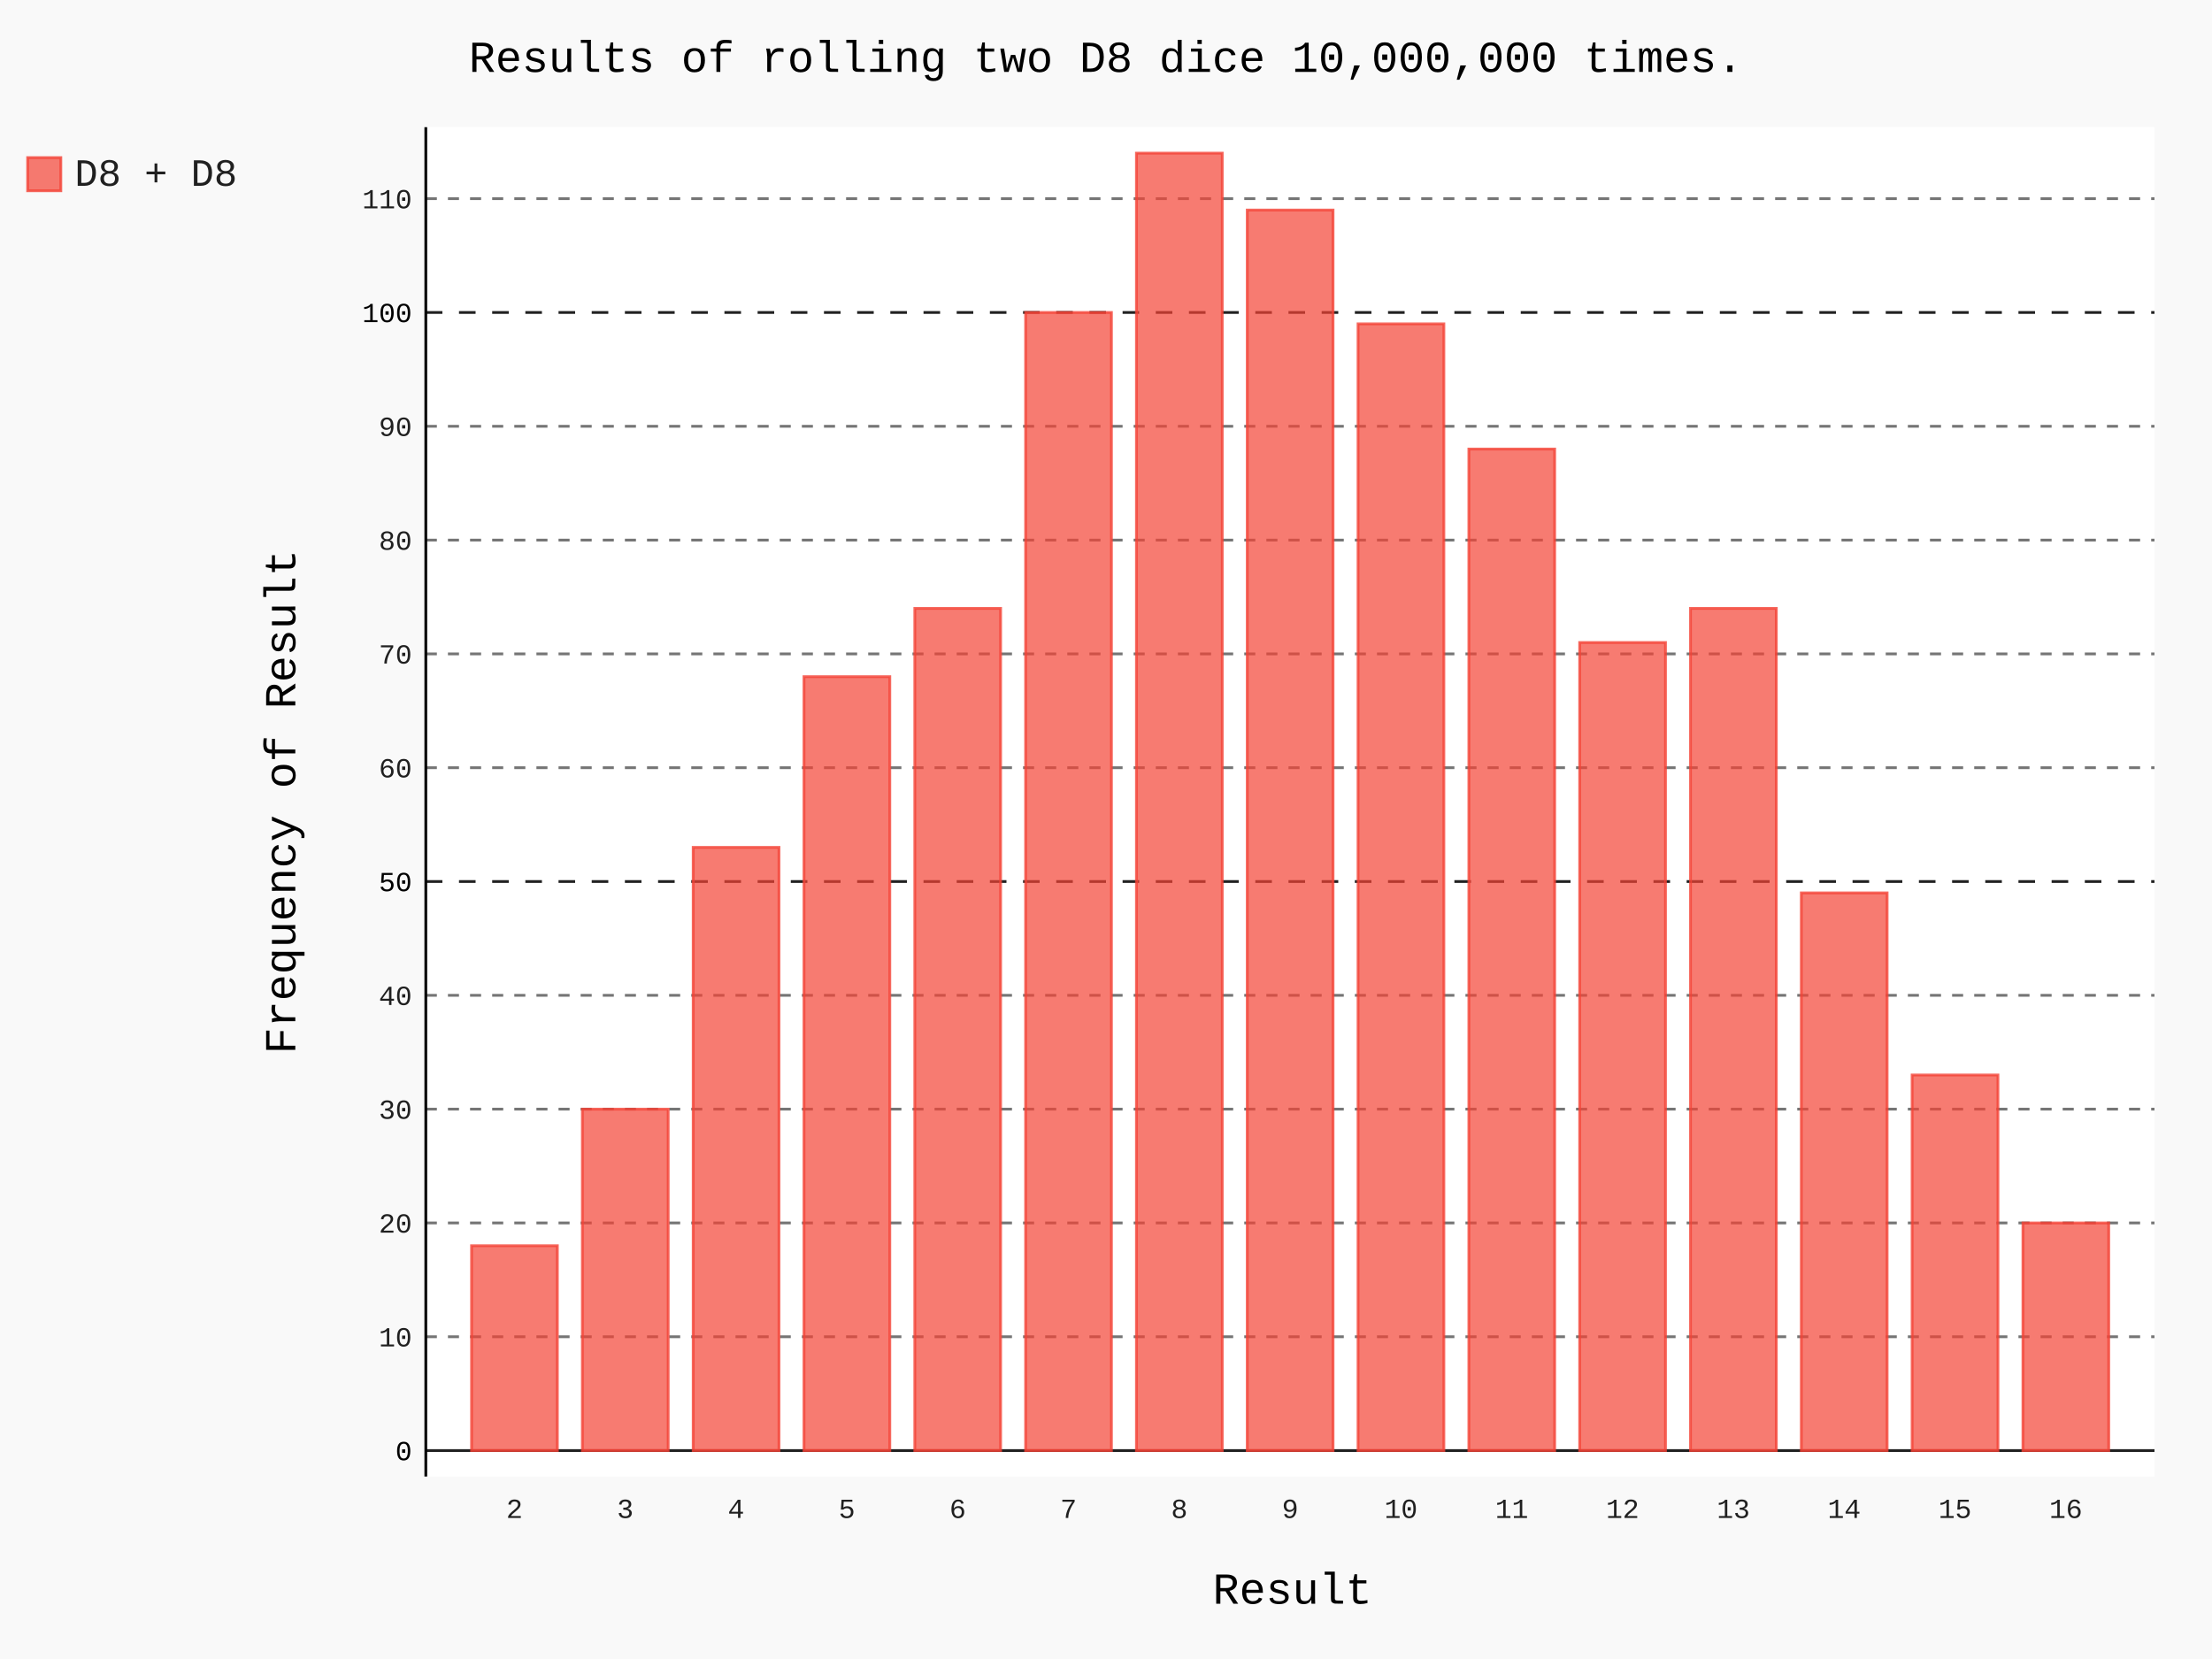
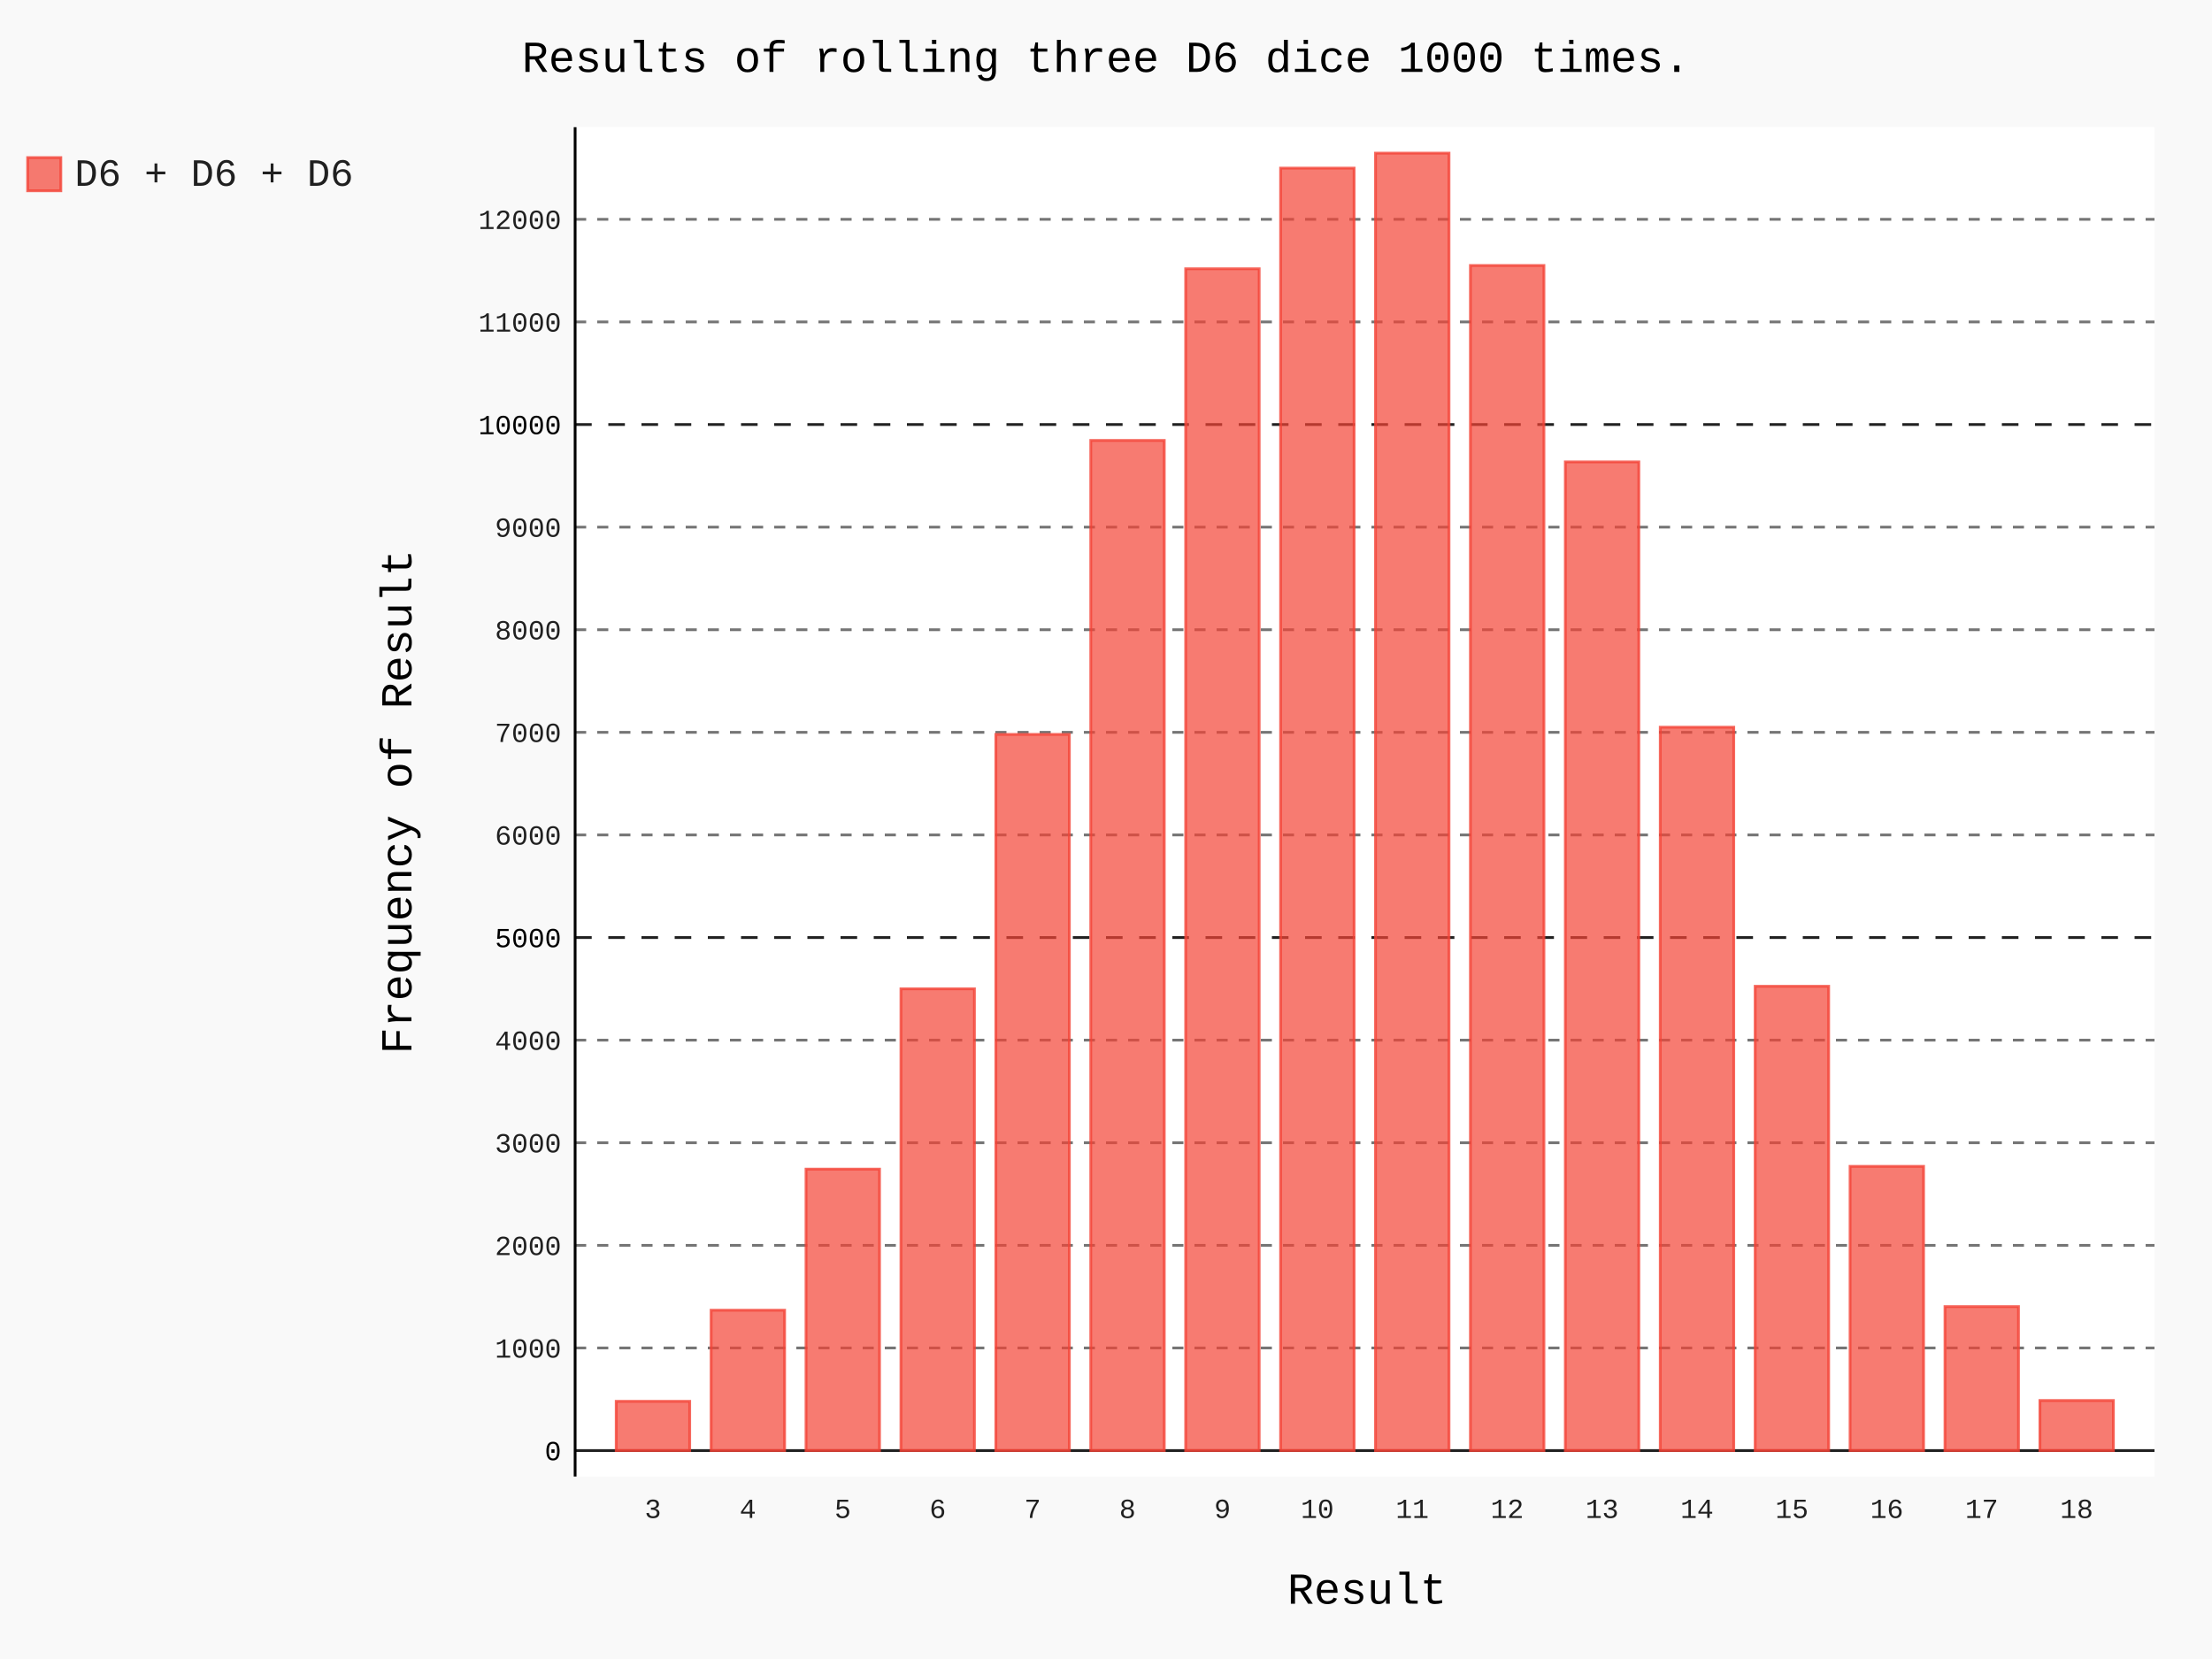
- <svg xmlns="http://www.w3.org/2000/svg" id="chart-a417150c-5ca7-456c-af2c-8dd52db550b9" class="pygal-chart" viewBox="0 0 800 600">
+ <svg xmlns="http://www.w3.org/2000/svg" id="chart-5cb79c5b-9b30-4692-a766-f1763ae08d09" class="pygal-chart" viewBox="0 0 800 600">
  <defs>
-     <style type="text/css">#chart-a417150c-5ca7-456c-af2c-8dd52db550b9{-webkit-user-select:none;-webkit-font-smoothing:antialiased;font-family:Consolas,"Liberation Mono",Menlo,Courier,monospace}#chart-a417150c-5ca7-456c-af2c-8dd52db550b9 .title{font-family:Consolas,"Liberation Mono",Menlo,Courier,monospace;font-size:16px}#chart-a417150c-5ca7-456c-af2c-8dd52db550b9 .legends .legend text{font-family:Consolas,"Liberation Mono",Menlo,Courier,monospace;font-size:14px}#chart-a417150c-5ca7-456c-af2c-8dd52db550b9 .axis text{font-family:Consolas,"Liberation Mono",Menlo,Courier,monospace;font-size:10px}#chart-a417150c-5ca7-456c-af2c-8dd52db550b9 .axis text.major{font-family:Consolas,"Liberation Mono",Menlo,Courier,monospace;font-size:10px}#chart-a417150c-5ca7-456c-af2c-8dd52db550b9 .text-overlay text.value{font-family:Consolas,"Liberation Mono",Menlo,Courier,monospace;font-size:16px}#chart-a417150c-5ca7-456c-af2c-8dd52db550b9 .text-overlay text.label{font-family:Consolas,"Liberation Mono",Menlo,Courier,monospace;font-size:10px}#chart-a417150c-5ca7-456c-af2c-8dd52db550b9 .tooltip{font-family:Consolas,"Liberation Mono",Menlo,Courier,monospace;font-size:14px}#chart-a417150c-5ca7-456c-af2c-8dd52db550b9 text.no_data{font-family:Consolas,"Liberation Mono",Menlo,Courier,monospace;font-size:64px}
- #chart-a417150c-5ca7-456c-af2c-8dd52db550b9{background-color:rgba(249,249,249,1)}#chart-a417150c-5ca7-456c-af2c-8dd52db550b9 path,#chart-a417150c-5ca7-456c-af2c-8dd52db550b9 line,#chart-a417150c-5ca7-456c-af2c-8dd52db550b9 rect,#chart-a417150c-5ca7-456c-af2c-8dd52db550b9 circle{-webkit-transition:150ms;-moz-transition:150ms;transition:150ms}#chart-a417150c-5ca7-456c-af2c-8dd52db550b9 .graph &gt; .background{fill:rgba(249,249,249,1)}#chart-a417150c-5ca7-456c-af2c-8dd52db550b9 .plot &gt; .background{fill:rgba(255,255,255,1)}#chart-a417150c-5ca7-456c-af2c-8dd52db550b9 .graph{fill:rgba(0,0,0,.87)}#chart-a417150c-5ca7-456c-af2c-8dd52db550b9 text.no_data{fill:rgba(0,0,0,1)}#chart-a417150c-5ca7-456c-af2c-8dd52db550b9 .title{fill:rgba(0,0,0,1)}#chart-a417150c-5ca7-456c-af2c-8dd52db550b9 .legends .legend text{fill:rgba(0,0,0,.87)}#chart-a417150c-5ca7-456c-af2c-8dd52db550b9 .legends .legend:hover text{fill:rgba(0,0,0,1)}#chart-a417150c-5ca7-456c-af2c-8dd52db550b9 .axis .line{stroke:rgba(0,0,0,1)}#chart-a417150c-5ca7-456c-af2c-8dd52db550b9 .axis .guide.line{stroke:rgba(0,0,0,.54)}#chart-a417150c-5ca7-456c-af2c-8dd52db550b9 .axis .major.line{stroke:rgba(0,0,0,.87)}#chart-a417150c-5ca7-456c-af2c-8dd52db550b9 .axis text.major{fill:rgba(0,0,0,1)}#chart-a417150c-5ca7-456c-af2c-8dd52db550b9 .axis.y .guides:hover .guide.line,#chart-a417150c-5ca7-456c-af2c-8dd52db550b9 .line-graph .axis.x .guides:hover .guide.line,#chart-a417150c-5ca7-456c-af2c-8dd52db550b9 .stackedline-graph .axis.x .guides:hover .guide.line,#chart-a417150c-5ca7-456c-af2c-8dd52db550b9 .xy-graph .axis.x .guides:hover .guide.line{stroke:rgba(0,0,0,1)}#chart-a417150c-5ca7-456c-af2c-8dd52db550b9 .axis .guides:hover text{fill:rgba(0,0,0,1)}#chart-a417150c-5ca7-456c-af2c-8dd52db550b9 .reactive{fill-opacity:.7;stroke-opacity:.8}#chart-a417150c-5ca7-456c-af2c-8dd52db550b9 .ci{stroke:rgba(0,0,0,.87)}#chart-a417150c-5ca7-456c-af2c-8dd52db550b9 .reactive.active,#chart-a417150c-5ca7-456c-af2c-8dd52db550b9 .active .reactive{fill-opacity:.8;stroke-opacity:.9;stroke-width:4}#chart-a417150c-5ca7-456c-af2c-8dd52db550b9 .ci .reactive.active{stroke-width:1.5}#chart-a417150c-5ca7-456c-af2c-8dd52db550b9 .series text{fill:rgba(0,0,0,1)}#chart-a417150c-5ca7-456c-af2c-8dd52db550b9 .tooltip rect{fill:rgba(255,255,255,1);stroke:rgba(0,0,0,1);-webkit-transition:opacity 150ms;-moz-transition:opacity 150ms;transition:opacity 150ms}#chart-a417150c-5ca7-456c-af2c-8dd52db550b9 .tooltip .label{fill:rgba(0,0,0,.87)}#chart-a417150c-5ca7-456c-af2c-8dd52db550b9 .tooltip .label{fill:rgba(0,0,0,.87)}#chart-a417150c-5ca7-456c-af2c-8dd52db550b9 .tooltip .legend{font-size:.8em;fill:rgba(0,0,0,.54)}#chart-a417150c-5ca7-456c-af2c-8dd52db550b9 .tooltip .x_label{font-size:.6em;fill:rgba(0,0,0,1)}#chart-a417150c-5ca7-456c-af2c-8dd52db550b9 .tooltip .xlink{font-size:.5em;text-decoration:underline}#chart-a417150c-5ca7-456c-af2c-8dd52db550b9 .tooltip .value{font-size:1.5em}#chart-a417150c-5ca7-456c-af2c-8dd52db550b9 .bound{font-size:.5em}#chart-a417150c-5ca7-456c-af2c-8dd52db550b9 .max-value{font-size:.75em;fill:rgba(0,0,0,.54)}#chart-a417150c-5ca7-456c-af2c-8dd52db550b9 .map-element{fill:rgba(255,255,255,1);stroke:rgba(0,0,0,.54) !important}#chart-a417150c-5ca7-456c-af2c-8dd52db550b9 .map-element .reactive{fill-opacity:inherit;stroke-opacity:inherit}#chart-a417150c-5ca7-456c-af2c-8dd52db550b9 .color-0,#chart-a417150c-5ca7-456c-af2c-8dd52db550b9 .color-0 a:visited{stroke:#F44336;fill:#F44336}#chart-a417150c-5ca7-456c-af2c-8dd52db550b9 .text-overlay .color-0 text{fill:black}
- #chart-a417150c-5ca7-456c-af2c-8dd52db550b9 text.no_data{text-anchor:middle}#chart-a417150c-5ca7-456c-af2c-8dd52db550b9 .guide.line{fill:none}#chart-a417150c-5ca7-456c-af2c-8dd52db550b9 .centered{text-anchor:middle}#chart-a417150c-5ca7-456c-af2c-8dd52db550b9 .title{text-anchor:middle}#chart-a417150c-5ca7-456c-af2c-8dd52db550b9 .legends .legend text{fill-opacity:1}#chart-a417150c-5ca7-456c-af2c-8dd52db550b9 .axis.x text{text-anchor:middle}#chart-a417150c-5ca7-456c-af2c-8dd52db550b9 .axis.x:not(.web) text[transform]{text-anchor:start}#chart-a417150c-5ca7-456c-af2c-8dd52db550b9 .axis.x:not(.web) text[transform].backwards{text-anchor:end}#chart-a417150c-5ca7-456c-af2c-8dd52db550b9 .axis.y text{text-anchor:end}#chart-a417150c-5ca7-456c-af2c-8dd52db550b9 .axis.y text[transform].backwards{text-anchor:start}#chart-a417150c-5ca7-456c-af2c-8dd52db550b9 .axis.y2 text{text-anchor:start}#chart-a417150c-5ca7-456c-af2c-8dd52db550b9 .axis.y2 text[transform].backwards{text-anchor:end}#chart-a417150c-5ca7-456c-af2c-8dd52db550b9 .axis .guide.line{stroke-dasharray:4,4}#chart-a417150c-5ca7-456c-af2c-8dd52db550b9 .axis .major.guide.line{stroke-dasharray:6,6}#chart-a417150c-5ca7-456c-af2c-8dd52db550b9 .horizontal .axis.y .guide.line,#chart-a417150c-5ca7-456c-af2c-8dd52db550b9 .horizontal .axis.y2 .guide.line,#chart-a417150c-5ca7-456c-af2c-8dd52db550b9 .vertical .axis.x .guide.line{opacity:0}#chart-a417150c-5ca7-456c-af2c-8dd52db550b9 .horizontal .axis.always_show .guide.line,#chart-a417150c-5ca7-456c-af2c-8dd52db550b9 .vertical .axis.always_show .guide.line{opacity:1 !important}#chart-a417150c-5ca7-456c-af2c-8dd52db550b9 .axis.y .guides:hover .guide.line,#chart-a417150c-5ca7-456c-af2c-8dd52db550b9 .axis.y2 .guides:hover .guide.line,#chart-a417150c-5ca7-456c-af2c-8dd52db550b9 .axis.x .guides:hover .guide.line{opacity:1}#chart-a417150c-5ca7-456c-af2c-8dd52db550b9 .axis .guides:hover text{opacity:1}#chart-a417150c-5ca7-456c-af2c-8dd52db550b9 .nofill{fill:none}#chart-a417150c-5ca7-456c-af2c-8dd52db550b9 .subtle-fill{fill-opacity:.2}#chart-a417150c-5ca7-456c-af2c-8dd52db550b9 .dot{stroke-width:1px;fill-opacity:1}#chart-a417150c-5ca7-456c-af2c-8dd52db550b9 .dot.active{stroke-width:5px}#chart-a417150c-5ca7-456c-af2c-8dd52db550b9 .dot.negative{fill:transparent}#chart-a417150c-5ca7-456c-af2c-8dd52db550b9 text,#chart-a417150c-5ca7-456c-af2c-8dd52db550b9 tspan{stroke:none !important}#chart-a417150c-5ca7-456c-af2c-8dd52db550b9 .series text.active{opacity:1}#chart-a417150c-5ca7-456c-af2c-8dd52db550b9 .tooltip rect{fill-opacity:.95;stroke-width:.5}#chart-a417150c-5ca7-456c-af2c-8dd52db550b9 .tooltip text{fill-opacity:1}#chart-a417150c-5ca7-456c-af2c-8dd52db550b9 .showable{visibility:hidden}#chart-a417150c-5ca7-456c-af2c-8dd52db550b9 .showable.shown{visibility:visible}#chart-a417150c-5ca7-456c-af2c-8dd52db550b9 .gauge-background{fill:rgba(229,229,229,1);stroke:none}#chart-a417150c-5ca7-456c-af2c-8dd52db550b9 .bg-lines{stroke:rgba(249,249,249,1);stroke-width:2px}</style>
+     <style type="text/css">#chart-5cb79c5b-9b30-4692-a766-f1763ae08d09{-webkit-user-select:none;-webkit-font-smoothing:antialiased;font-family:Consolas,"Liberation Mono",Menlo,Courier,monospace}#chart-5cb79c5b-9b30-4692-a766-f1763ae08d09 .title{font-family:Consolas,"Liberation Mono",Menlo,Courier,monospace;font-size:16px}#chart-5cb79c5b-9b30-4692-a766-f1763ae08d09 .legends .legend text{font-family:Consolas,"Liberation Mono",Menlo,Courier,monospace;font-size:14px}#chart-5cb79c5b-9b30-4692-a766-f1763ae08d09 .axis text{font-family:Consolas,"Liberation Mono",Menlo,Courier,monospace;font-size:10px}#chart-5cb79c5b-9b30-4692-a766-f1763ae08d09 .axis text.major{font-family:Consolas,"Liberation Mono",Menlo,Courier,monospace;font-size:10px}#chart-5cb79c5b-9b30-4692-a766-f1763ae08d09 .text-overlay text.value{font-family:Consolas,"Liberation Mono",Menlo,Courier,monospace;font-size:16px}#chart-5cb79c5b-9b30-4692-a766-f1763ae08d09 .text-overlay text.label{font-family:Consolas,"Liberation Mono",Menlo,Courier,monospace;font-size:10px}#chart-5cb79c5b-9b30-4692-a766-f1763ae08d09 .tooltip{font-family:Consolas,"Liberation Mono",Menlo,Courier,monospace;font-size:14px}#chart-5cb79c5b-9b30-4692-a766-f1763ae08d09 text.no_data{font-family:Consolas,"Liberation Mono",Menlo,Courier,monospace;font-size:64px}
+ #chart-5cb79c5b-9b30-4692-a766-f1763ae08d09{background-color:rgba(249,249,249,1)}#chart-5cb79c5b-9b30-4692-a766-f1763ae08d09 path,#chart-5cb79c5b-9b30-4692-a766-f1763ae08d09 line,#chart-5cb79c5b-9b30-4692-a766-f1763ae08d09 rect,#chart-5cb79c5b-9b30-4692-a766-f1763ae08d09 circle{-webkit-transition:150ms;-moz-transition:150ms;transition:150ms}#chart-5cb79c5b-9b30-4692-a766-f1763ae08d09 .graph &gt; .background{fill:rgba(249,249,249,1)}#chart-5cb79c5b-9b30-4692-a766-f1763ae08d09 .plot &gt; .background{fill:rgba(255,255,255,1)}#chart-5cb79c5b-9b30-4692-a766-f1763ae08d09 .graph{fill:rgba(0,0,0,.87)}#chart-5cb79c5b-9b30-4692-a766-f1763ae08d09 text.no_data{fill:rgba(0,0,0,1)}#chart-5cb79c5b-9b30-4692-a766-f1763ae08d09 .title{fill:rgba(0,0,0,1)}#chart-5cb79c5b-9b30-4692-a766-f1763ae08d09 .legends .legend text{fill:rgba(0,0,0,.87)}#chart-5cb79c5b-9b30-4692-a766-f1763ae08d09 .legends .legend:hover text{fill:rgba(0,0,0,1)}#chart-5cb79c5b-9b30-4692-a766-f1763ae08d09 .axis .line{stroke:rgba(0,0,0,1)}#chart-5cb79c5b-9b30-4692-a766-f1763ae08d09 .axis .guide.line{stroke:rgba(0,0,0,.54)}#chart-5cb79c5b-9b30-4692-a766-f1763ae08d09 .axis .major.line{stroke:rgba(0,0,0,.87)}#chart-5cb79c5b-9b30-4692-a766-f1763ae08d09 .axis text.major{fill:rgba(0,0,0,1)}#chart-5cb79c5b-9b30-4692-a766-f1763ae08d09 .axis.y .guides:hover .guide.line,#chart-5cb79c5b-9b30-4692-a766-f1763ae08d09 .line-graph .axis.x .guides:hover .guide.line,#chart-5cb79c5b-9b30-4692-a766-f1763ae08d09 .stackedline-graph .axis.x .guides:hover .guide.line,#chart-5cb79c5b-9b30-4692-a766-f1763ae08d09 .xy-graph .axis.x .guides:hover .guide.line{stroke:rgba(0,0,0,1)}#chart-5cb79c5b-9b30-4692-a766-f1763ae08d09 .axis .guides:hover text{fill:rgba(0,0,0,1)}#chart-5cb79c5b-9b30-4692-a766-f1763ae08d09 .reactive{fill-opacity:.7;stroke-opacity:.8}#chart-5cb79c5b-9b30-4692-a766-f1763ae08d09 .ci{stroke:rgba(0,0,0,.87)}#chart-5cb79c5b-9b30-4692-a766-f1763ae08d09 .reactive.active,#chart-5cb79c5b-9b30-4692-a766-f1763ae08d09 .active .reactive{fill-opacity:.8;stroke-opacity:.9;stroke-width:4}#chart-5cb79c5b-9b30-4692-a766-f1763ae08d09 .ci .reactive.active{stroke-width:1.5}#chart-5cb79c5b-9b30-4692-a766-f1763ae08d09 .series text{fill:rgba(0,0,0,1)}#chart-5cb79c5b-9b30-4692-a766-f1763ae08d09 .tooltip rect{fill:rgba(255,255,255,1);stroke:rgba(0,0,0,1);-webkit-transition:opacity 150ms;-moz-transition:opacity 150ms;transition:opacity 150ms}#chart-5cb79c5b-9b30-4692-a766-f1763ae08d09 .tooltip .label{fill:rgba(0,0,0,.87)}#chart-5cb79c5b-9b30-4692-a766-f1763ae08d09 .tooltip .label{fill:rgba(0,0,0,.87)}#chart-5cb79c5b-9b30-4692-a766-f1763ae08d09 .tooltip .legend{font-size:.8em;fill:rgba(0,0,0,.54)}#chart-5cb79c5b-9b30-4692-a766-f1763ae08d09 .tooltip .x_label{font-size:.6em;fill:rgba(0,0,0,1)}#chart-5cb79c5b-9b30-4692-a766-f1763ae08d09 .tooltip .xlink{font-size:.5em;text-decoration:underline}#chart-5cb79c5b-9b30-4692-a766-f1763ae08d09 .tooltip .value{font-size:1.5em}#chart-5cb79c5b-9b30-4692-a766-f1763ae08d09 .bound{font-size:.5em}#chart-5cb79c5b-9b30-4692-a766-f1763ae08d09 .max-value{font-size:.75em;fill:rgba(0,0,0,.54)}#chart-5cb79c5b-9b30-4692-a766-f1763ae08d09 .map-element{fill:rgba(255,255,255,1);stroke:rgba(0,0,0,.54) !important}#chart-5cb79c5b-9b30-4692-a766-f1763ae08d09 .map-element .reactive{fill-opacity:inherit;stroke-opacity:inherit}#chart-5cb79c5b-9b30-4692-a766-f1763ae08d09 .color-0,#chart-5cb79c5b-9b30-4692-a766-f1763ae08d09 .color-0 a:visited{stroke:#F44336;fill:#F44336}#chart-5cb79c5b-9b30-4692-a766-f1763ae08d09 .text-overlay .color-0 text{fill:black}
+ #chart-5cb79c5b-9b30-4692-a766-f1763ae08d09 text.no_data{text-anchor:middle}#chart-5cb79c5b-9b30-4692-a766-f1763ae08d09 .guide.line{fill:none}#chart-5cb79c5b-9b30-4692-a766-f1763ae08d09 .centered{text-anchor:middle}#chart-5cb79c5b-9b30-4692-a766-f1763ae08d09 .title{text-anchor:middle}#chart-5cb79c5b-9b30-4692-a766-f1763ae08d09 .legends .legend text{fill-opacity:1}#chart-5cb79c5b-9b30-4692-a766-f1763ae08d09 .axis.x text{text-anchor:middle}#chart-5cb79c5b-9b30-4692-a766-f1763ae08d09 .axis.x:not(.web) text[transform]{text-anchor:start}#chart-5cb79c5b-9b30-4692-a766-f1763ae08d09 .axis.x:not(.web) text[transform].backwards{text-anchor:end}#chart-5cb79c5b-9b30-4692-a766-f1763ae08d09 .axis.y text{text-anchor:end}#chart-5cb79c5b-9b30-4692-a766-f1763ae08d09 .axis.y text[transform].backwards{text-anchor:start}#chart-5cb79c5b-9b30-4692-a766-f1763ae08d09 .axis.y2 text{text-anchor:start}#chart-5cb79c5b-9b30-4692-a766-f1763ae08d09 .axis.y2 text[transform].backwards{text-anchor:end}#chart-5cb79c5b-9b30-4692-a766-f1763ae08d09 .axis .guide.line{stroke-dasharray:4,4}#chart-5cb79c5b-9b30-4692-a766-f1763ae08d09 .axis .major.guide.line{stroke-dasharray:6,6}#chart-5cb79c5b-9b30-4692-a766-f1763ae08d09 .horizontal .axis.y .guide.line,#chart-5cb79c5b-9b30-4692-a766-f1763ae08d09 .horizontal .axis.y2 .guide.line,#chart-5cb79c5b-9b30-4692-a766-f1763ae08d09 .vertical .axis.x .guide.line{opacity:0}#chart-5cb79c5b-9b30-4692-a766-f1763ae08d09 .horizontal .axis.always_show .guide.line,#chart-5cb79c5b-9b30-4692-a766-f1763ae08d09 .vertical .axis.always_show .guide.line{opacity:1 !important}#chart-5cb79c5b-9b30-4692-a766-f1763ae08d09 .axis.y .guides:hover .guide.line,#chart-5cb79c5b-9b30-4692-a766-f1763ae08d09 .axis.y2 .guides:hover .guide.line,#chart-5cb79c5b-9b30-4692-a766-f1763ae08d09 .axis.x .guides:hover .guide.line{opacity:1}#chart-5cb79c5b-9b30-4692-a766-f1763ae08d09 .axis .guides:hover text{opacity:1}#chart-5cb79c5b-9b30-4692-a766-f1763ae08d09 .nofill{fill:none}#chart-5cb79c5b-9b30-4692-a766-f1763ae08d09 .subtle-fill{fill-opacity:.2}#chart-5cb79c5b-9b30-4692-a766-f1763ae08d09 .dot{stroke-width:1px;fill-opacity:1}#chart-5cb79c5b-9b30-4692-a766-f1763ae08d09 .dot.active{stroke-width:5px}#chart-5cb79c5b-9b30-4692-a766-f1763ae08d09 .dot.negative{fill:transparent}#chart-5cb79c5b-9b30-4692-a766-f1763ae08d09 text,#chart-5cb79c5b-9b30-4692-a766-f1763ae08d09 tspan{stroke:none !important}#chart-5cb79c5b-9b30-4692-a766-f1763ae08d09 .series text.active{opacity:1}#chart-5cb79c5b-9b30-4692-a766-f1763ae08d09 .tooltip rect{fill-opacity:.95;stroke-width:.5}#chart-5cb79c5b-9b30-4692-a766-f1763ae08d09 .tooltip text{fill-opacity:1}#chart-5cb79c5b-9b30-4692-a766-f1763ae08d09 .showable{visibility:hidden}#chart-5cb79c5b-9b30-4692-a766-f1763ae08d09 .showable.shown{visibility:visible}#chart-5cb79c5b-9b30-4692-a766-f1763ae08d09 .gauge-background{fill:rgba(229,229,229,1);stroke:none}#chart-5cb79c5b-9b30-4692-a766-f1763ae08d09 .bg-lines{stroke:rgba(249,249,249,1);stroke-width:2px}</style>
  </defs>
  <g class="graph bar-graph vertical">
    <rect x="0" y="0" width="800" height="600" class="background" />
-     <g transform="translate(154, 46)" class="plot">
-       <rect x="0" y="0" width="625.2" height="488" class="background" />
+     <g transform="translate(208, 46)" class="plot">
+       <rect x="0" y="0" width="571.2" height="488" class="background" />
      <g class="axis y always_show">
        <g class="guides">
-           <path d="M0 478.615 h625.2" class="axis major line" />
+           <path d="M0 478.615 h571.2" class="axis major line" />
          <text x="-5" y="482.115" class="major">0</text>
        </g>
        <g class="guides">
-           <path d="M0 437.455 h625.2" class="guide line" />
-           <text x="-5" y="440.955" class="">10</text>
-         </g>
-         <g class="guides">
-           <path d="M0 396.294 h625.2" class="guide line" />
-           <text x="-5" y="399.794" class="">20</text>
-         </g>
-         <g class="guides">
-           <path d="M0 355.134 h625.2" class="guide line" />
-           <text x="-5" y="358.634" class="">30</text>
-         </g>
-         <g class="guides">
-           <path d="M0 313.973 h625.2" class="guide line" />
-           <text x="-5" y="317.473" class="">40</text>
-         </g>
-         <g class="guides">
-           <path d="M0 272.812 h625.2" class="major guide line" />
-           <text x="-5" y="276.312" class="major">50</text>
-         </g>
-         <g class="guides">
-           <path d="M0 231.652 h625.2" class="guide line" />
-           <text x="-5" y="235.152" class="">60</text>
-         </g>
-         <g class="guides">
-           <path d="M0 190.491 h625.2" class="guide line" />
-           <text x="-5" y="193.991" class="">70</text>
-         </g>
-         <g class="guides">
-           <path d="M0 149.331 h625.2" class="guide line" />
-           <text x="-5" y="152.831" class="">80</text>
-         </g>
-         <g class="guides">
-           <path d="M0 108.17 h625.2" class="guide line" />
-           <text x="-5" y="111.67" class="">90</text>
-         </g>
-         <g class="guides">
-           <path d="M0 67.009 h625.2" class="major guide line" />
-           <text x="-5" y="70.509" class="major">100</text>
-         </g>
-         <g class="guides">
-           <path d="M0 25.849 h625.2" class="guide line" />
-           <text x="-5" y="29.349" class="">110</text>
+           <path d="M0 441.507 h571.2" class="guide line" />
+           <text x="-5" y="445.007" class="">1000</text>
+         </g>
+         <g class="guides">
+           <path d="M0 404.399 h571.2" class="guide line" />
+           <text x="-5" y="407.899" class="">2000</text>
+         </g>
+         <g class="guides">
+           <path d="M0 367.291 h571.2" class="guide line" />
+           <text x="-5" y="370.791" class="">3000</text>
+         </g>
+         <g class="guides">
+           <path d="M0 330.183 h571.2" class="guide line" />
+           <text x="-5" y="333.683" class="">4000</text>
+         </g>
+         <g class="guides">
+           <path d="M0 293.075 h571.2" class="major guide line" />
+           <text x="-5" y="296.575" class="major">5000</text>
+         </g>
+         <g class="guides">
+           <path d="M0 255.967 h571.2" class="guide line" />
+           <text x="-5" y="259.467" class="">6000</text>
+         </g>
+         <g class="guides">
+           <path d="M0 218.859 h571.2" class="guide line" />
+           <text x="-5" y="222.359" class="">7000</text>
+         </g>
+         <g class="guides">
+           <path d="M0 181.751 h571.2" class="guide line" />
+           <text x="-5" y="185.251" class="">8000</text>
+         </g>
+         <g class="guides">
+           <path d="M0 144.643 h571.2" class="guide line" />
+           <text x="-5" y="148.143" class="">9000</text>
+         </g>
+         <g class="guides">
+           <path d="M0 107.535 h571.2" class="major guide line" />
+           <text x="-5" y="111.035" class="major">10000</text>
+         </g>
+         <g class="guides">
+           <path d="M0 70.427 h571.2" class="guide line" />
+           <text x="-5" y="73.927" class="">11000</text>
+         </g>
+         <g class="guides">
+           <path d="M0 33.319 h571.2" class="guide line" />
+           <text x="-5" y="36.819" class="">12000</text>
        </g>
      </g>
      <g class="axis x">
        <path d="M0 0 v488" class="line" />
        <g class="guides">
-           <path d="M32.062 0 v488" class="guide line" />
-           <text x="32.062" y="503.0" class="">2</text>
-         </g>
-         <g class="guides">
-           <path d="M72.138 0 v488" class="guide line" />
-           <text x="72.138" y="503.0" class="">3</text>
-         </g>
-         <g class="guides">
-           <path d="M112.215 0 v488" class="guide line" />
-           <text x="112.215" y="503.0" class="">4</text>
-         </g>
-         <g class="guides">
-           <path d="M152.292 0 v488" class="guide line" />
-           <text x="152.292" y="503.0" class="">5</text>
-         </g>
-         <g class="guides">
-           <path d="M192.369 0 v488" class="guide line" />
-           <text x="192.369" y="503.0" class="">6</text>
-         </g>
-         <g class="guides">
-           <path d="M232.446 0 v488" class="guide line" />
-           <text x="232.446" y="503.0" class="">7</text>
-         </g>
-         <g class="guides">
-           <path d="M272.523 0 v488" class="guide line" />
-           <text x="272.523" y="503.0" class="">8</text>
-         </g>
-         <g class="guides">
-           <path d="M312.6 0 v488" class="guide line" />
-           <text x="312.6" y="503.0" class="">9</text>
-         </g>
-         <g class="guides">
-           <path d="M352.677 0 v488" class="guide line" />
-           <text x="352.677" y="503.0" class="">10</text>
-         </g>
-         <g class="guides">
-           <path d="M392.754 0 v488" class="guide line" />
-           <text x="392.754" y="503.0" class="">11</text>
-         </g>
-         <g class="guides">
-           <path d="M432.831 0 v488" class="guide line" />
-           <text x="432.831" y="503.0" class="">12</text>
-         </g>
-         <g class="guides">
-           <path d="M472.908 0 v488" class="guide line" />
-           <text x="472.908" y="503.0" class="">13</text>
-         </g>
-         <g class="guides">
-           <path d="M512.985 0 v488" class="guide line" />
-           <text x="512.985" y="503.0" class="">14</text>
-         </g>
-         <g class="guides">
-           <path d="M553.062 0 v488" class="guide line" />
-           <text x="553.062" y="503.0" class="">15</text>
-         </g>
-         <g class="guides">
-           <path d="M593.138 0 v488" class="guide line" />
-           <text x="593.138" y="503.0" class="">16</text>
+           <path d="M28.148 0 v488" class="guide line" />
+           <text x="28.148" y="503.0" class="">3</text>
+         </g>
+         <g class="guides">
+           <path d="M62.475 0 v488" class="guide line" />
+           <text x="62.475" y="503.0" class="">4</text>
+         </g>
+         <g class="guides">
+           <path d="M96.802 0 v488" class="guide line" />
+           <text x="96.802" y="503.0" class="">5</text>
+         </g>
+         <g class="guides">
+           <path d="M131.129 0 v488" class="guide line" />
+           <text x="131.129" y="503.0" class="">6</text>
+         </g>
+         <g class="guides">
+           <path d="M165.456 0 v488" class="guide line" />
+           <text x="165.456" y="503.0" class="">7</text>
+         </g>
+         <g class="guides">
+           <path d="M199.783 0 v488" class="guide line" />
+           <text x="199.783" y="503.0" class="">8</text>
+         </g>
+         <g class="guides">
+           <path d="M234.11 0 v488" class="guide line" />
+           <text x="234.11" y="503.0" class="">9</text>
+         </g>
+         <g class="guides">
+           <path d="M268.437 0 v488" class="guide line" />
+           <text x="268.437" y="503.0" class="">10</text>
+         </g>
+         <g class="guides">
+           <path d="M302.763 0 v488" class="guide line" />
+           <text x="302.763" y="503.0" class="">11</text>
+         </g>
+         <g class="guides">
+           <path d="M337.09 0 v488" class="guide line" />
+           <text x="337.09" y="503.0" class="">12</text>
+         </g>
+         <g class="guides">
+           <path d="M371.417 0 v488" class="guide line" />
+           <text x="371.417" y="503.0" class="">13</text>
+         </g>
+         <g class="guides">
+           <path d="M405.744 0 v488" class="guide line" />
+           <text x="405.744" y="503.0" class="">14</text>
+         </g>
+         <g class="guides">
+           <path d="M440.071 0 v488" class="guide line" />
+           <text x="440.071" y="503.0" class="">15</text>
+         </g>
+         <g class="guides">
+           <path d="M474.398 0 v488" class="guide line" />
+           <text x="474.398" y="503.0" class="">16</text>
+         </g>
+         <g class="guides">
+           <path d="M508.725 0 v488" class="guide line" />
+           <text x="508.725" y="503.0" class="">17</text>
+         </g>
+         <g class="guides">
+           <path d="M543.052 0 v488" class="guide line" />
+           <text x="543.052" y="503.0" class="">18</text>
        </g>
      </g>
      <g class="series serie-0 color-0">
        <g class="bars">
          <g class="bar">
-             <rect x="16.544" y="404.526" rx="0" ry="0" width="31.036" height="74.089" class="rect reactive tooltip-trigger" />
-           </g>
-           <g class="bar">
-             <rect x="56.621" y="355.134" rx="0" ry="0" width="31.036" height="123.482" class="rect reactive tooltip-trigger" />
-           </g>
-           <g class="bar">
-             <rect x="96.698" y="260.464" rx="0" ry="0" width="31.036" height="218.151" class="rect reactive tooltip-trigger" />
-           </g>
-           <g class="bar">
-             <rect x="136.775" y="198.723" rx="0" ry="0" width="31.036" height="279.892" class="rect reactive tooltip-trigger" />
-           </g>
-           <g class="bar">
-             <rect x="176.851" y="174.027" rx="0" ry="0" width="31.036" height="304.588" class="rect reactive tooltip-trigger" />
-           </g>
-           <g class="bar">
-             <rect x="216.928" y="67.009" rx="0" ry="0" width="31.036" height="411.606" class="rect reactive tooltip-trigger" />
-           </g>
-           <g class="bar">
-             <rect x="257.005" y="9.385" rx="0" ry="0" width="31.036" height="469.231" class="rect reactive tooltip-trigger" />
-           </g>
-           <g class="bar">
-             <rect x="297.082" y="29.965" rx="0" ry="0" width="31.036" height="448.65" class="rect reactive tooltip-trigger" />
-           </g>
-           <g class="bar">
-             <rect x="337.159" y="71.126" rx="0" ry="0" width="31.036" height="407.49" class="rect reactive tooltip-trigger" />
-           </g>
-           <g class="bar">
-             <rect x="377.236" y="116.402" rx="0" ry="0" width="31.036" height="362.213" class="rect reactive tooltip-trigger" />
-           </g>
-           <g class="bar">
-             <rect x="417.313" y="186.375" rx="0" ry="0" width="31.036" height="292.24" class="rect reactive tooltip-trigger" />
-           </g>
-           <g class="bar">
-             <rect x="457.39" y="174.027" rx="0" ry="0" width="31.036" height="304.588" class="rect reactive tooltip-trigger" />
-           </g>
-           <g class="bar">
-             <rect x="497.467" y="276.928" rx="0" ry="0" width="31.036" height="201.687" class="rect reactive tooltip-trigger" />
-           </g>
-           <g class="bar">
-             <rect x="537.544" y="342.785" rx="0" ry="0" width="31.036" height="135.83" class="rect reactive tooltip-trigger" />
-           </g>
-           <g class="bar">
-             <rect x="577.621" y="396.294" rx="0" ry="0" width="31.036" height="82.321" class="rect reactive tooltip-trigger" />
+             <rect x="14.857" y="460.804" rx="0" ry="0" width="26.583" height="17.812" class="rect reactive tooltip-trigger" />
+           </g>
+           <g class="bar">
+             <rect x="49.184" y="427.852" rx="0" ry="0" width="26.583" height="50.764" class="rect reactive tooltip-trigger" />
+           </g>
+           <g class="bar">
+             <rect x="83.511" y="376.828" rx="0" ry="0" width="26.583" height="101.787" class="rect reactive tooltip-trigger" />
+           </g>
+           <g class="bar">
+             <rect x="117.837" y="311.629" rx="0" ry="0" width="26.583" height="166.986" class="rect reactive tooltip-trigger" />
+           </g>
+           <g class="bar">
+             <rect x="152.164" y="219.601" rx="0" ry="0" width="26.583" height="259.014" class="rect reactive tooltip-trigger" />
+           </g>
+           <g class="bar">
+             <rect x="186.491" y="113.287" rx="0" ry="0" width="26.583" height="365.328" class="rect reactive tooltip-trigger" />
+           </g>
+           <g class="bar">
+             <rect x="220.818" y="51.205" rx="0" ry="0" width="26.583" height="427.41" class="rect reactive tooltip-trigger" />
+           </g>
+           <g class="bar">
+             <rect x="255.145" y="14.802" rx="0" ry="0" width="26.583" height="463.813" class="rect reactive tooltip-trigger" />
+           </g>
+           <g class="bar">
+             <rect x="289.472" y="9.385" rx="0" ry="0" width="26.583" height="469.231" class="rect reactive tooltip-trigger" />
+           </g>
+           <g class="bar">
+             <rect x="323.799" y="50.018" rx="0" ry="0" width="26.583" height="428.597" class="rect reactive tooltip-trigger" />
+           </g>
+           <g class="bar">
+             <rect x="358.126" y="121.043" rx="0" ry="0" width="26.583" height="357.573" class="rect reactive tooltip-trigger" />
+           </g>
+           <g class="bar">
+             <rect x="392.453" y="217.004" rx="0" ry="0" width="26.583" height="261.611" class="rect reactive tooltip-trigger" />
+           </g>
+           <g class="bar">
+             <rect x="426.78" y="310.702" rx="0" ry="0" width="26.583" height="167.914" class="rect reactive tooltip-trigger" />
+           </g>
+           <g class="bar">
+             <rect x="461.107" y="375.826" rx="0" ry="0" width="26.583" height="102.789" class="rect reactive tooltip-trigger" />
+           </g>
+           <g class="bar">
+             <rect x="495.434" y="426.553" rx="0" ry="0" width="26.583" height="52.063" class="rect reactive tooltip-trigger" />
+           </g>
+           <g class="bar">
+             <rect x="529.761" y="460.507" rx="0" ry="0" width="26.583" height="18.109" class="rect reactive tooltip-trigger" />
          </g>
        </g>
      </g>
    </g>
    <g class="titles">
-       <text x="400.0" y="26" class="title plot_title">Results of rolling two D8 dice 10,000,000 times.</text>
-       <text x="467.4" y="580" class="title">Result</text>
-       <text x="80.8" y="316.0" class="title" transform="rotate(-90 80.8 290)">Frequency of Result</text>
-     </g>
-     <g transform="translate(154, 46)" class="plot overlay">
+       <text x="400.0" y="26" class="title plot_title">Results of rolling three D6 dice 1000 times.</text>
+       <text x="494.4" y="580" class="title">Result</text>
+       <text x="122.8" y="316.0" class="title" transform="rotate(-90 122.8 290)">Frequency of Result</text>
+     </g>
+     <g transform="translate(208, 46)" class="plot overlay">
      <g class="series serie-0 color-0" />
    </g>
-     <g transform="translate(154, 46)" class="plot text-overlay">
+     <g transform="translate(208, 46)" class="plot text-overlay">
      <g class="series serie-0 color-0" />
    </g>
-     <g transform="translate(154, 46)" class="plot tooltip-overlay">
+     <g transform="translate(208, 46)" class="plot tooltip-overlay">
      <g transform="translate(0 0)" style="opacity: 0" class="tooltip">
        <rect rx="0" ry="0" width="0" height="0" class="tooltip-box" />
        <g class="text" />
      </g>
    </g>
    <g transform="translate(10, 56)" class="legends">
      <g id="activate-serie-0" class="legend reactive activate-serie">
        <rect x="0.0" y="1.0" width="12" height="12" class="color-0 reactive" />
-         <text x="17.0" y="11.2">D8 + D8</text>
+         <text x="17.0" y="11.2">D6 + D6 + D6</text>
      </g>
    </g>
    <g transform="translate(790, 56)" class="legends" />
  </g>
</svg>
